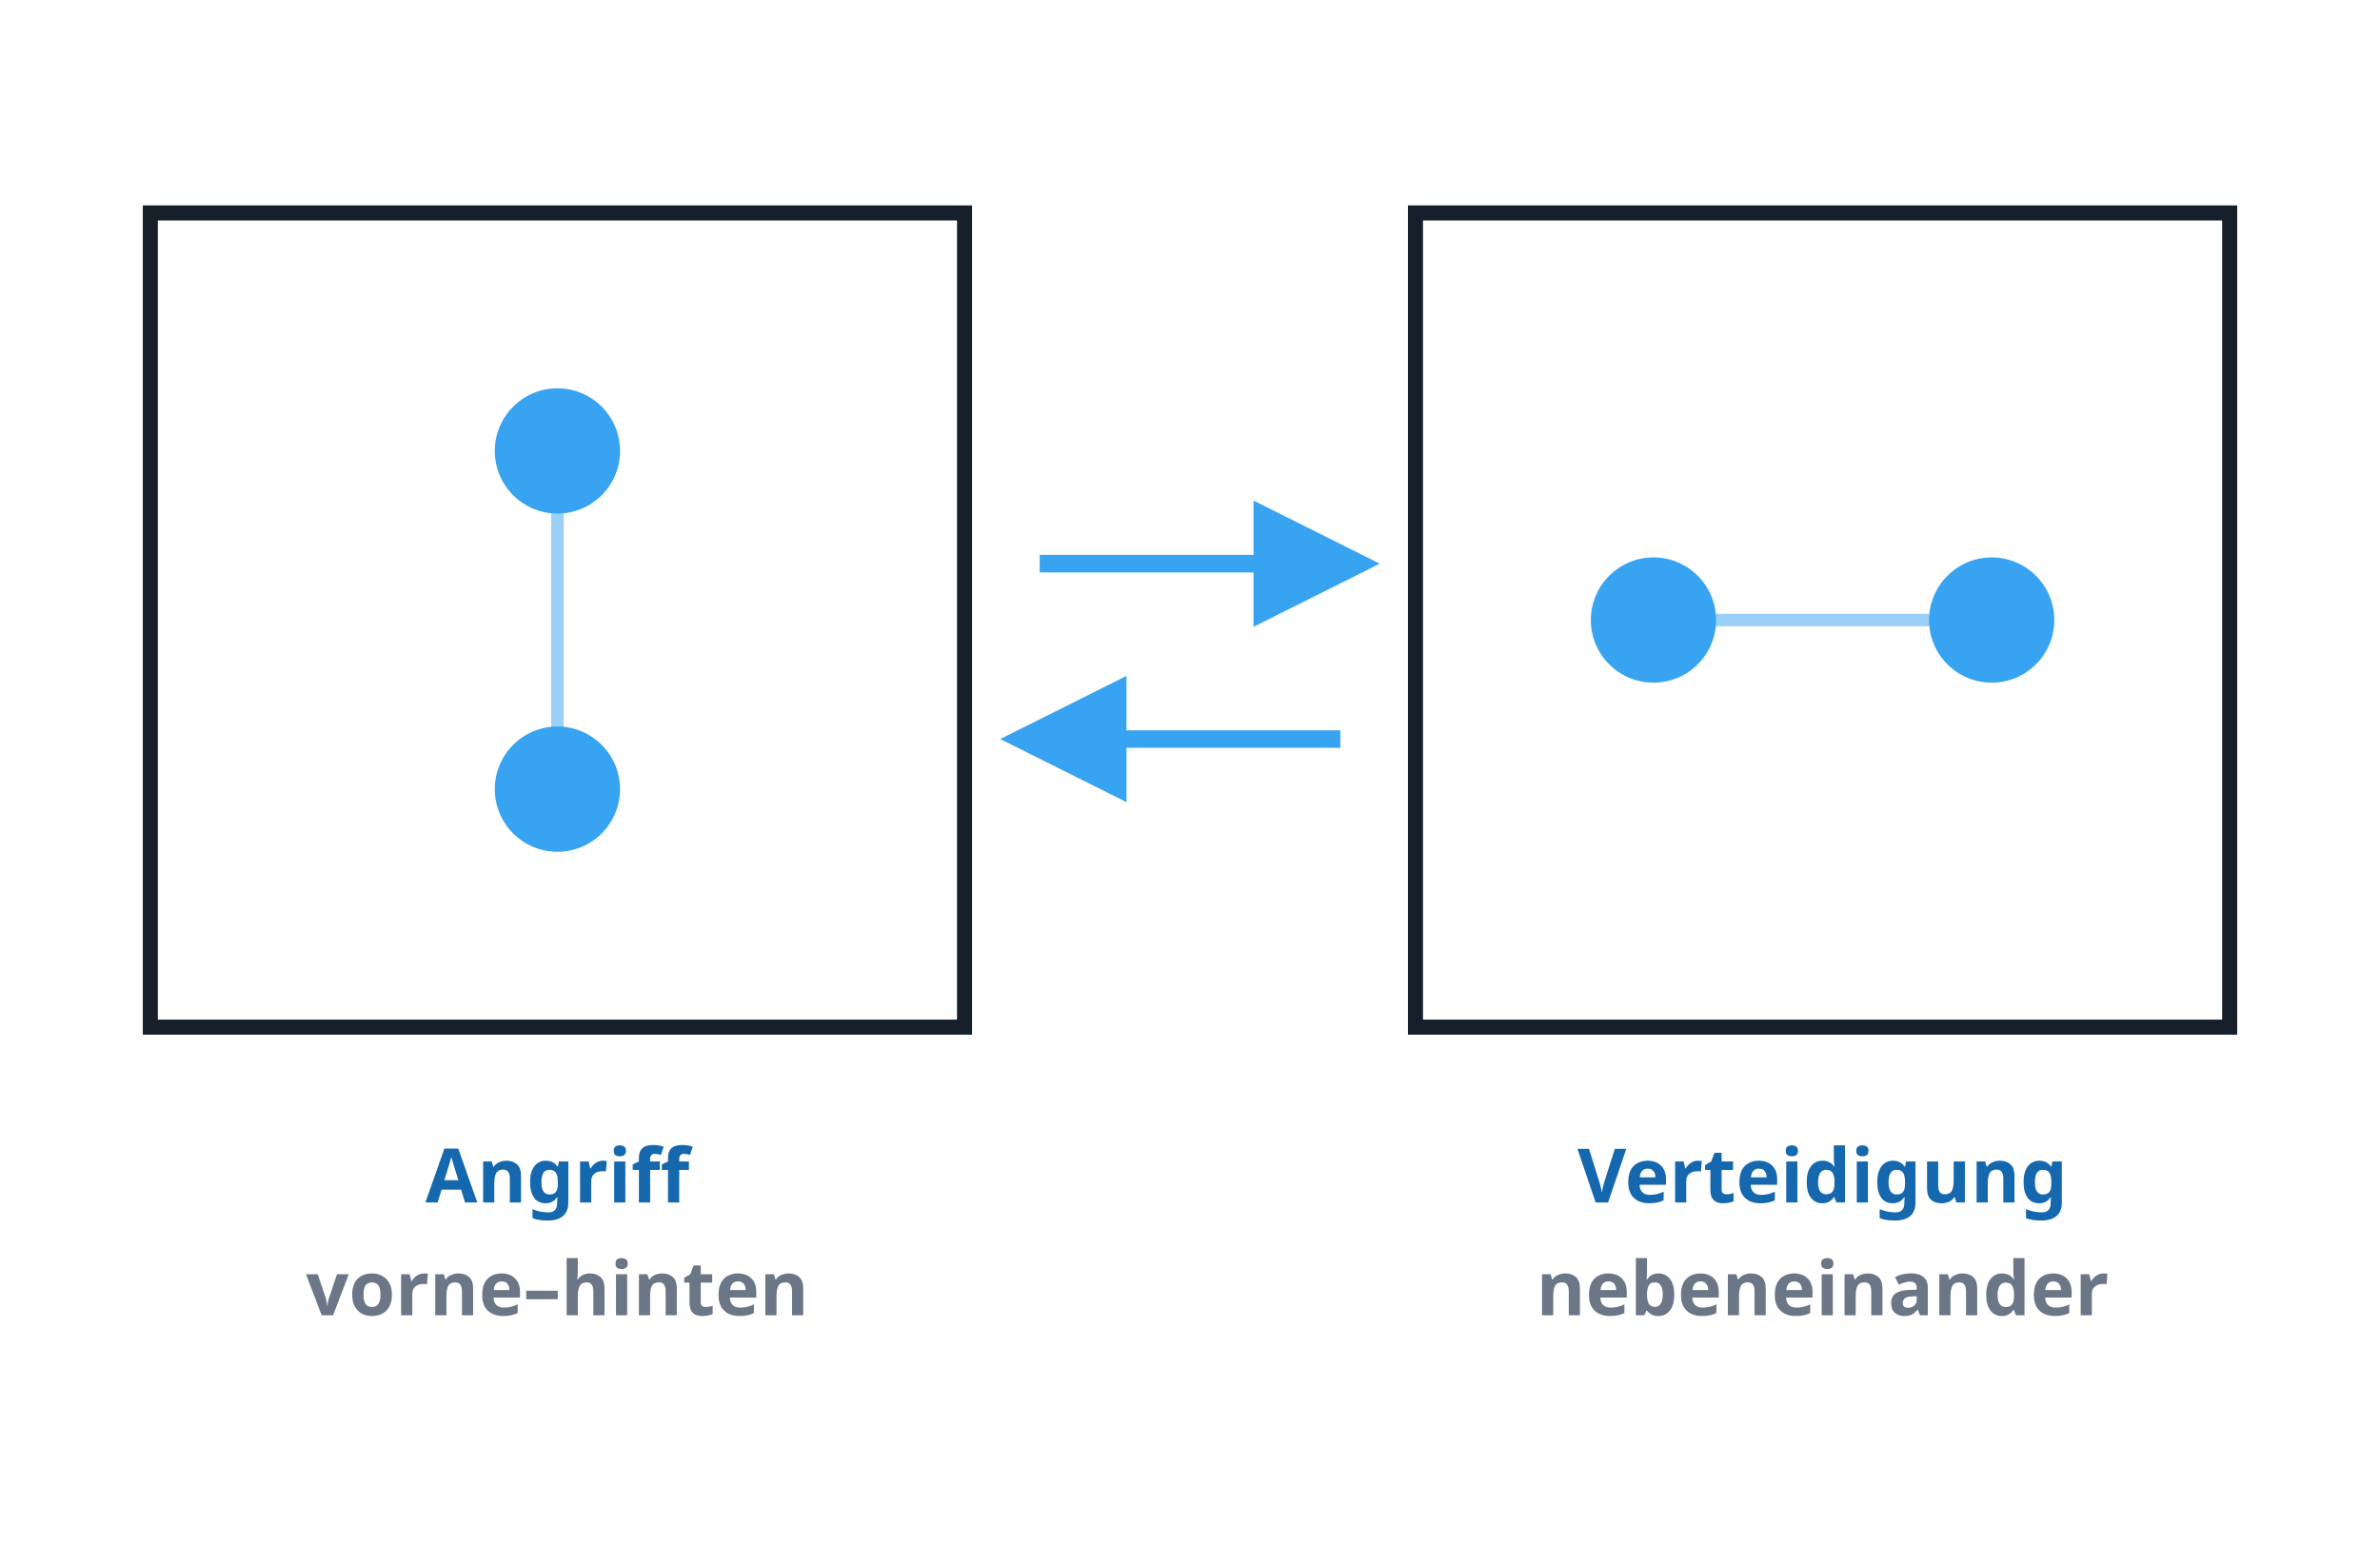
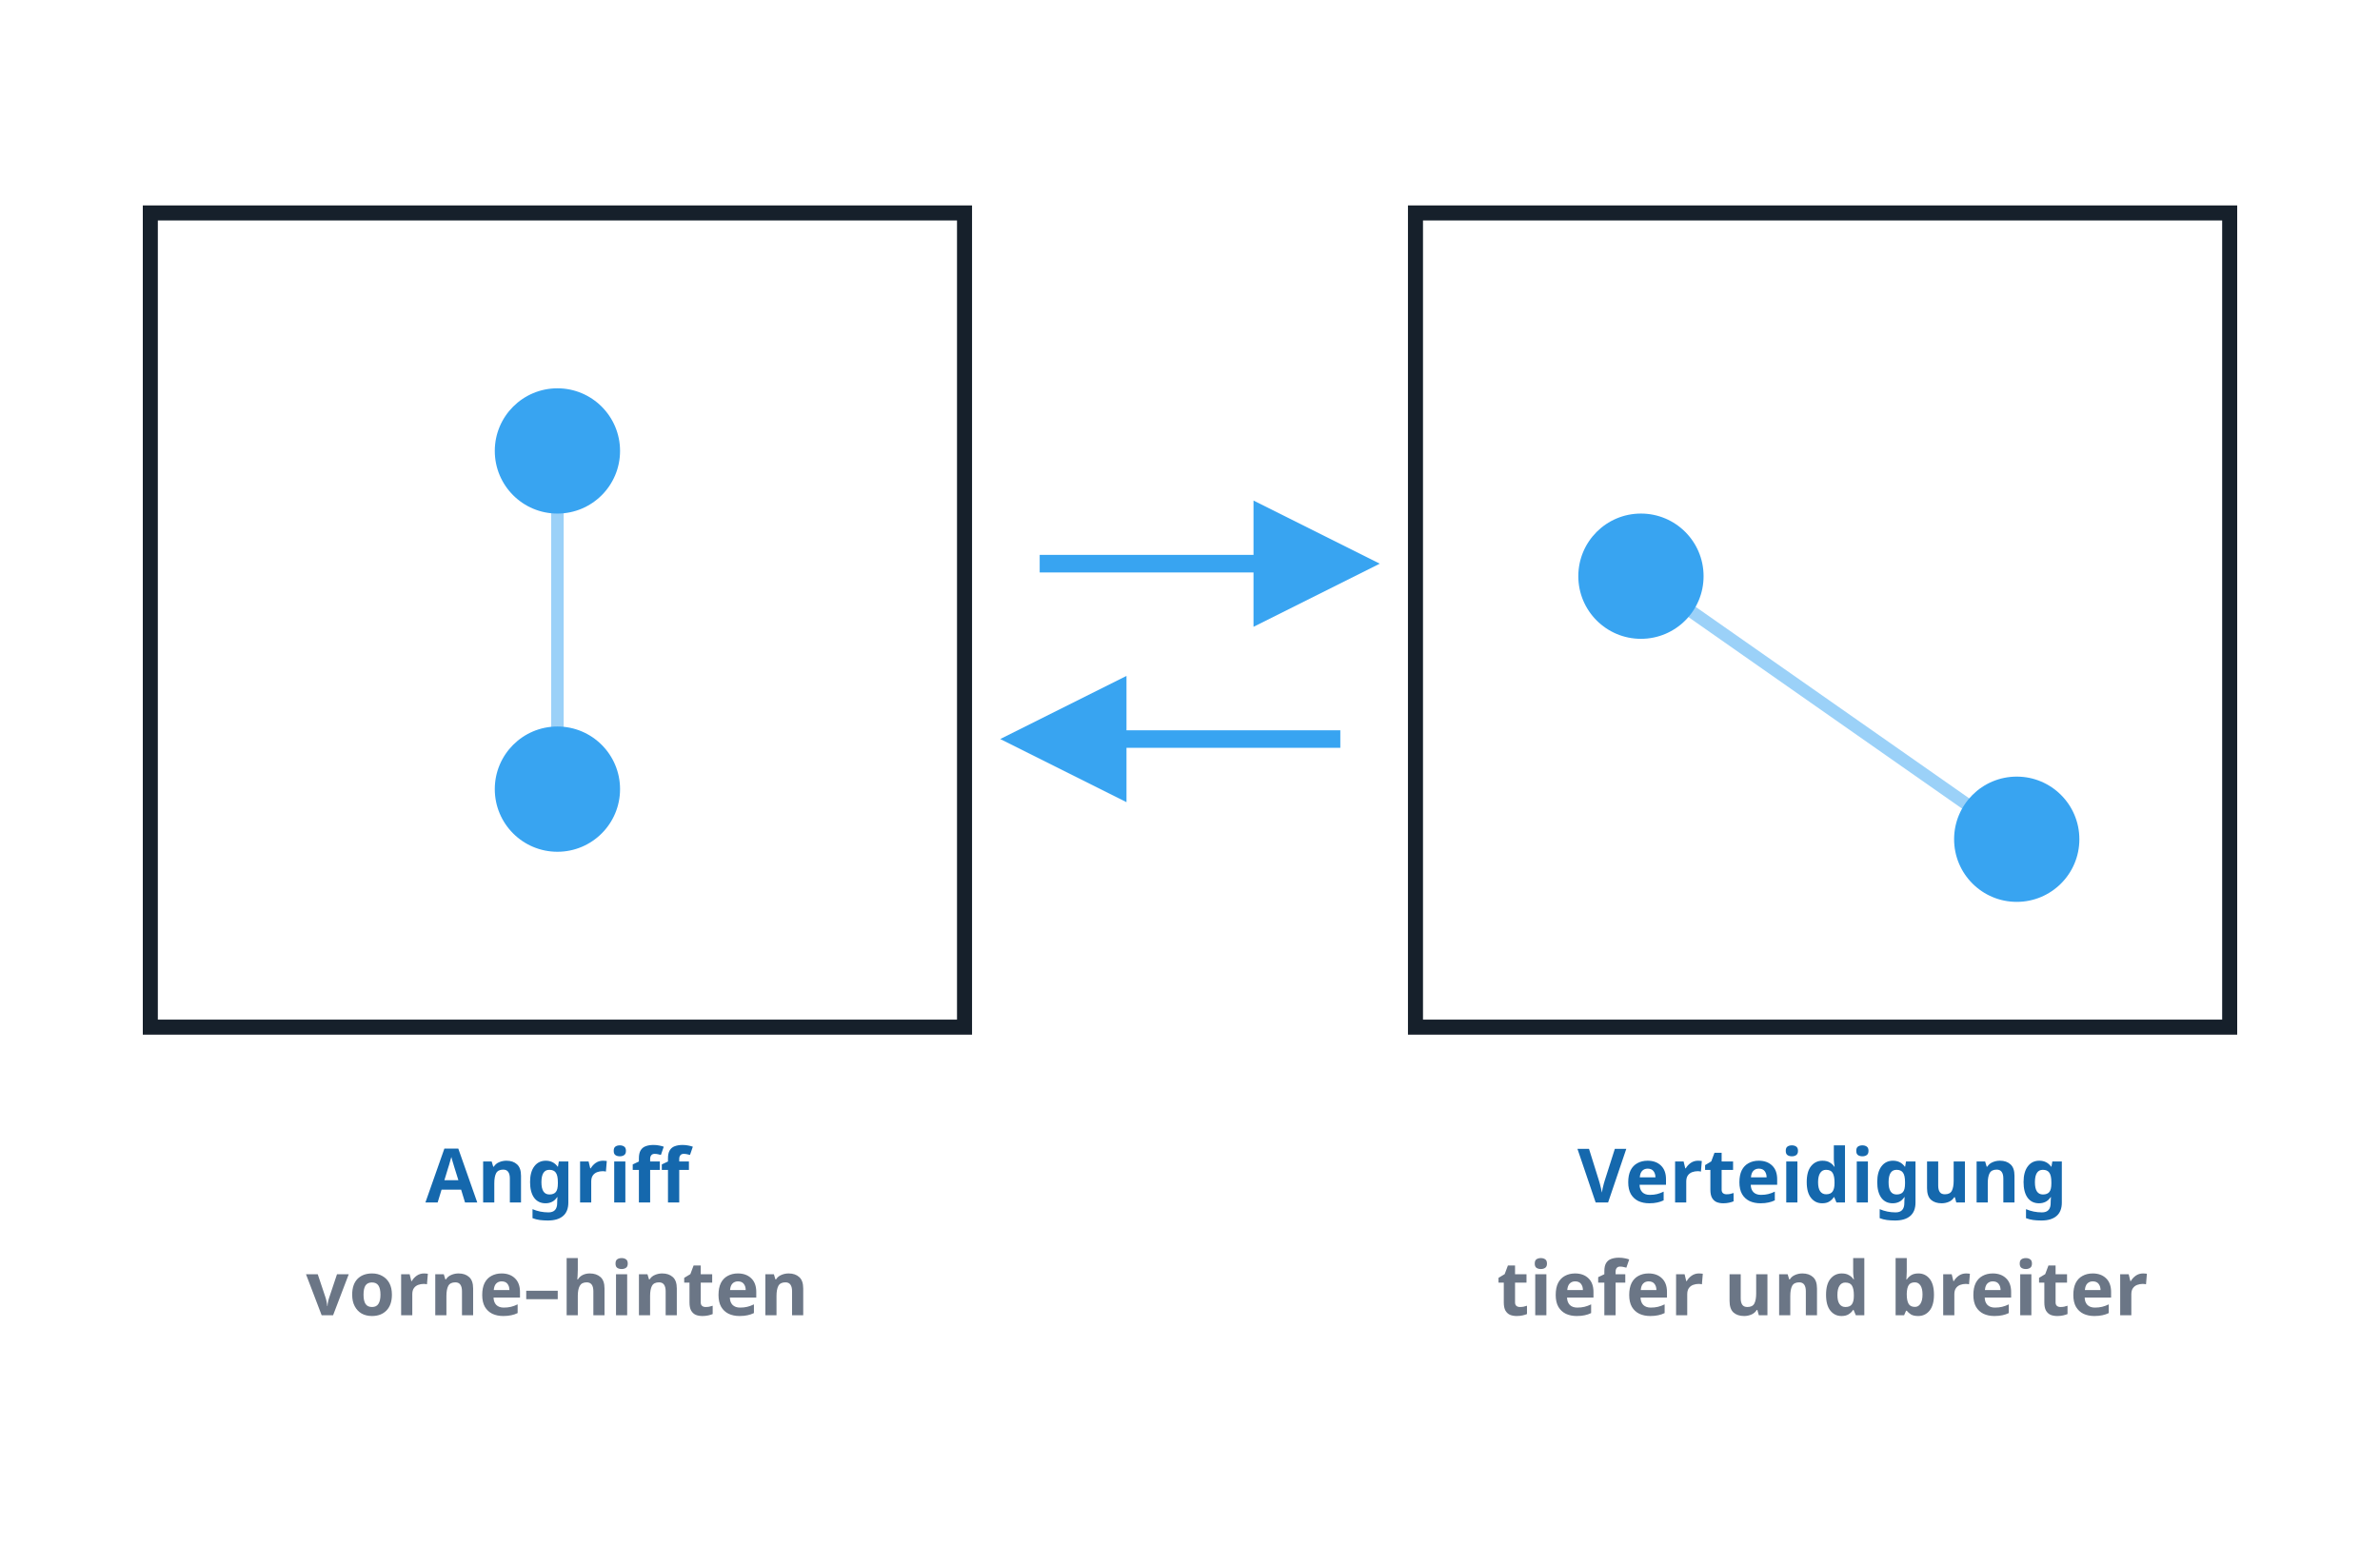
- <svg xmlns="http://www.w3.org/2000/svg" viewBox="0 0 380 250" role="img" aria-label="Das Umschalten im Doppel: von der Angriffsformation vorne-hinten in die Verteidigung nebeneinander wechseln.">
+ <svg xmlns="http://www.w3.org/2000/svg" viewBox="0 0 380 250" role="img" aria-label="Das Umschalten im Doppel: vom Angriff vorne-hinten in die Verteidigung wechseln — beide gehen tiefer und breiter, die Ordnung vorne-hinten bleibt.">
  <style>
    .linie{fill:none;stroke:var(--tinte,#16202b);stroke-width:2.4}
    .sp{fill:var(--primaer,#38a4f1)}
    .band{fill:none;stroke:var(--primaer,#38a4f1);stroke-width:2;opacity:.5}
    .um{fill:none;stroke:var(--primaer,#38a4f1);stroke-width:2.8}
    .mk{fill:var(--primaer,#38a4f1)}
    .zt{fill:var(--primaer-tief,#1568ad);font:700 12px/1 system-ui,sans-serif;text-anchor:middle}
    .st{fill:var(--tinte-3,#6b7686);font:600 12px/1 system-ui,sans-serif;text-anchor:middle}
  </style>
  <defs>
    <marker id="ah" viewBox="0 0 10 10" markerWidth="9" markerHeight="9" refX="6.5" refY="5" orient="auto">
      <path d="M1,1 L9,5 L1,9 Z" class="mk" />
    </marker>
  </defs>
  <rect class="linie" x="24" y="34" width="130" height="130" />
  <line class="band" x1="89" y1="72" x2="89" y2="126" />
  <circle class="sp" cx="89" cy="72" r="10" />
  <circle class="sp" cx="89" cy="126" r="10" />
  <text class="zt" x="89" y="192">Angriff</text>
  <text class="st" x="89" y="210">vorne–hinten</text>
  <path class="um" d="M166,90 C 190,90 190,90 214,90" marker-end="url(#ah)" />
  <path class="um" d="M214,118 C 190,118 190,118 166,118" marker-end="url(#ah)" />
  <rect class="linie" x="226" y="34" width="130" height="130" />
-   <line class="band" x1="264" y1="99" x2="318" y2="99" />
-   <circle class="sp" cx="264" cy="99" r="10" />
-   <circle class="sp" cx="318" cy="99" r="10" />
+   <line class="band" x1="262" y1="92" x2="322" y2="134" />
+   <circle class="sp" cx="262" cy="92" r="10" />
+   <circle class="sp" cx="322" cy="134" r="10" />
  <text class="zt" x="291" y="192">Verteidigung</text>
-   <text class="st" x="291" y="210">nebeneinander</text>
+   <text class="st" x="291" y="210">tiefer und breiter</text>
</svg>
